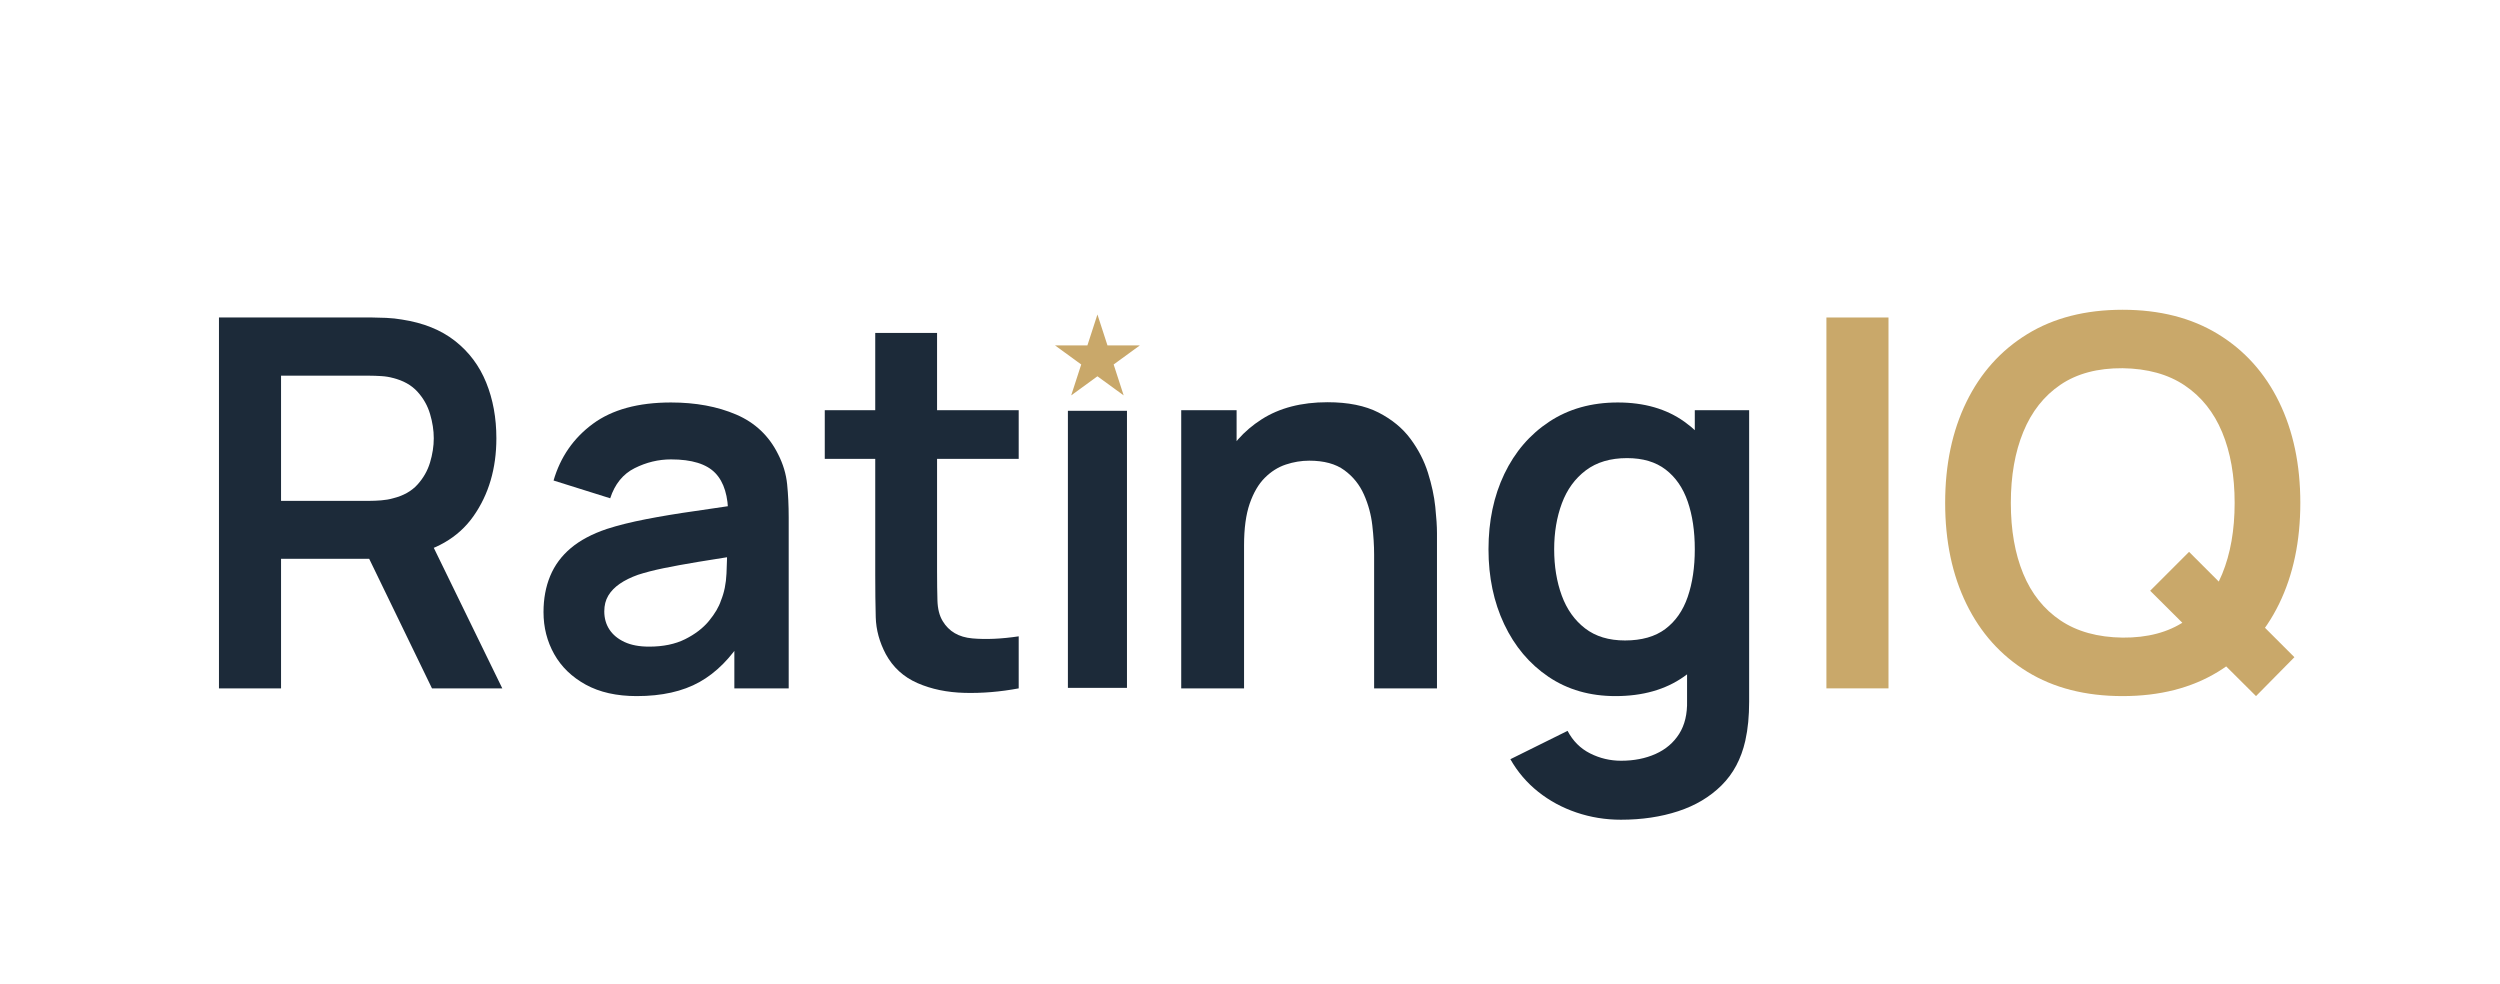
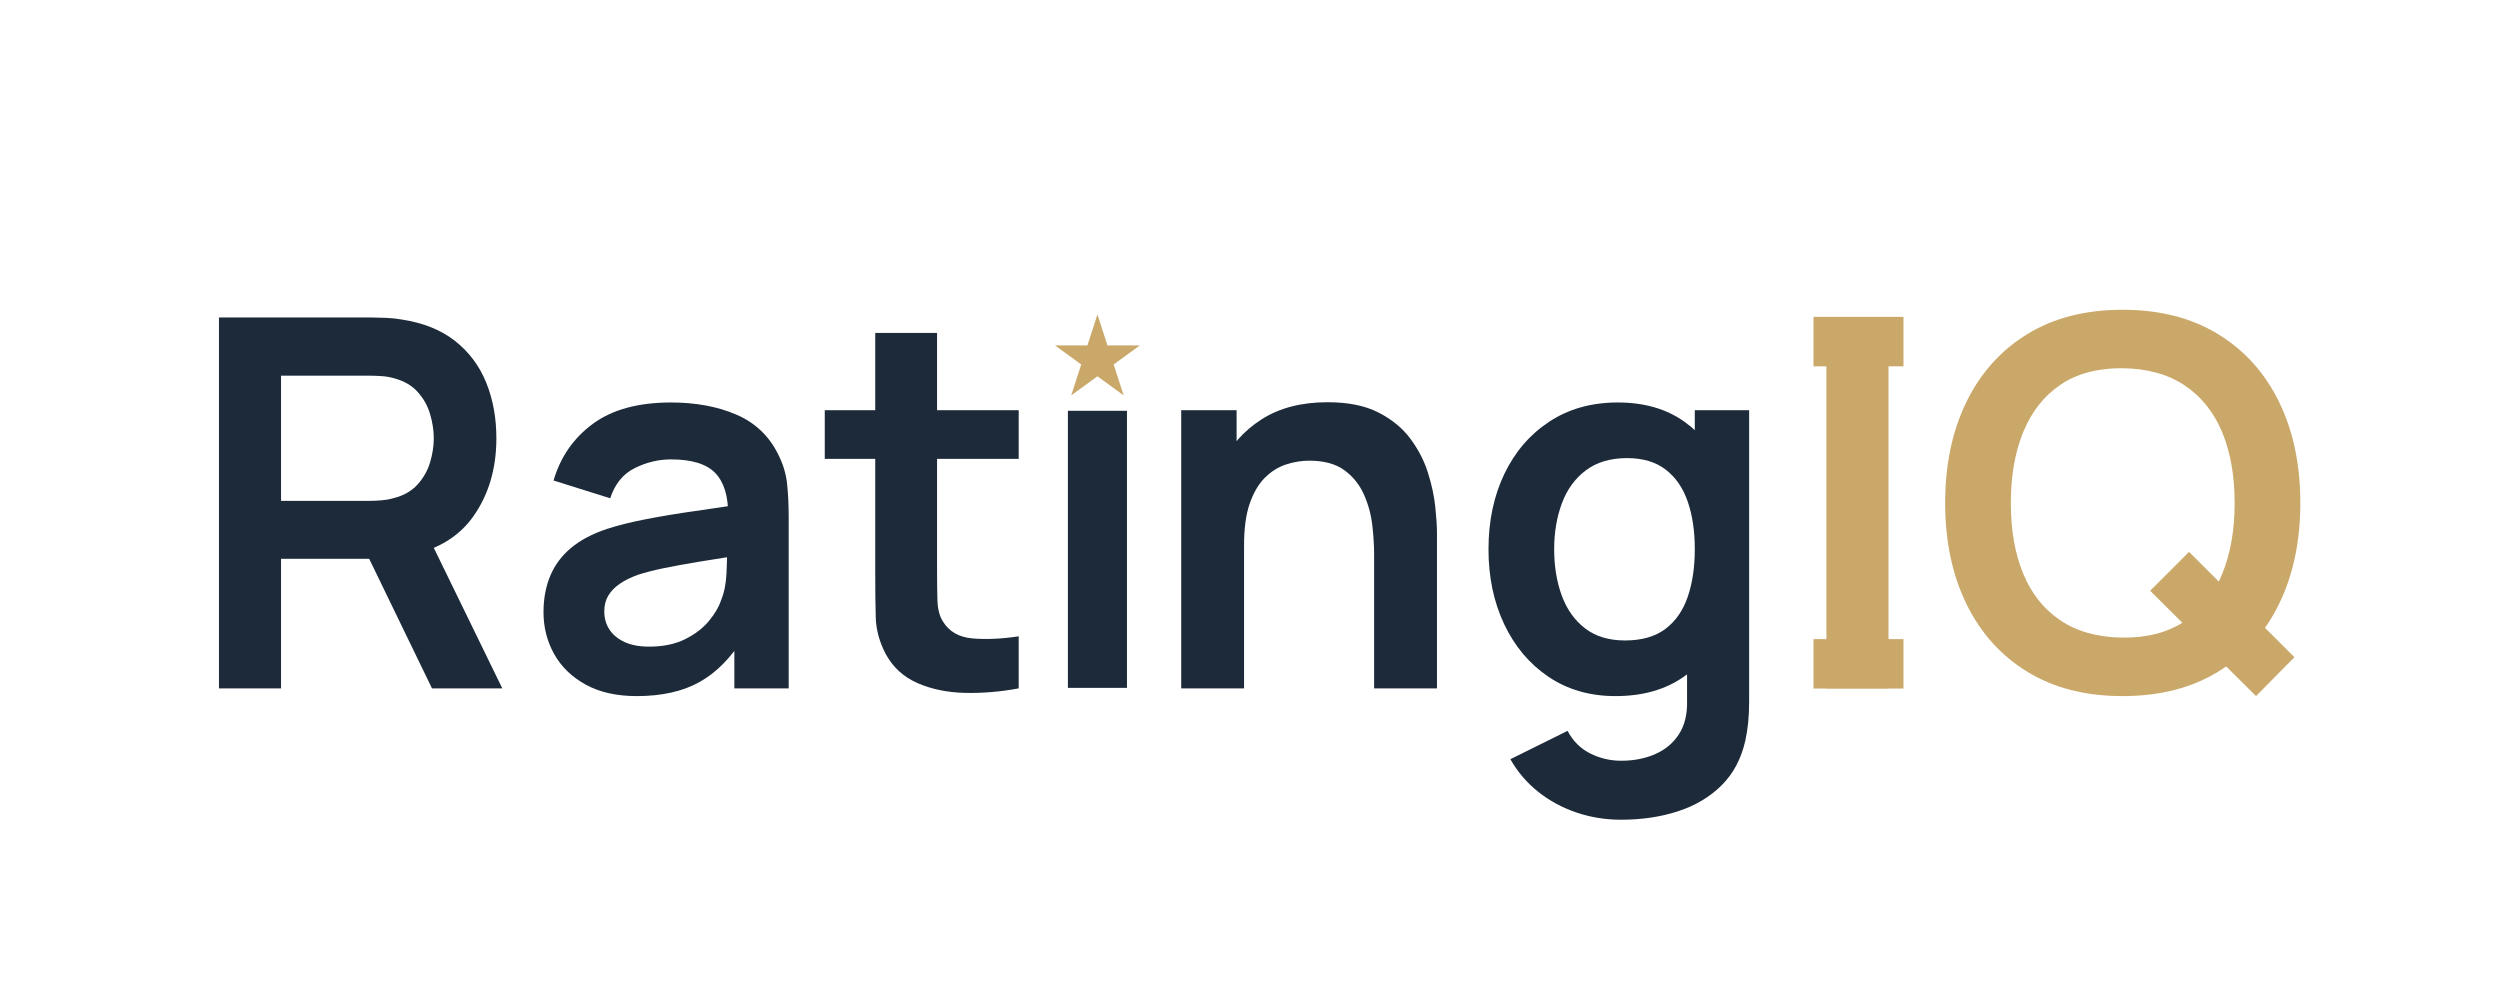
<svg xmlns="http://www.w3.org/2000/svg" height="36" viewBox="0 0 1551.75 610.5" style="width:auto;display:inline-block;" preserveAspectRatio="xMidYMid meet">
  <defs>
    <g />
-     <clipPath id="lgi-a">
+     <clipPath id="lg6-a">
      <path d="M 654.828 195.191 L 707.609 195.191 L 707.609 245.418 L 654.828 245.418 Z M 654.828 195.191 " clip-rule="nonzero" />
    </clipPath>
-     <clipPath id="lgi-b">
+     <clipPath id="lg6-b">
      <path d="M 681.176 195.191 L 687.398 214.375 L 707.527 214.375 L 691.242 226.234 L 697.461 245.418 L 681.176 233.562 L 664.891 245.418 L 671.113 226.234 L 654.828 214.375 L 674.957 214.375 Z M 681.176 195.191 " clip-rule="nonzero" />
    </clipPath>
-     <clipPath id="lgi-c">
+     <clipPath id="lg6-c">
      <path d="M 0.828 0.191 L 53.609 0.191 L 53.609 50.418 L 0.828 50.418 Z M 0.828 0.191 " clip-rule="nonzero" />
    </clipPath>
-     <clipPath id="lgi-d">
+     <clipPath id="lg6-d">
      <path d="M 27.176 0.191 L 33.398 19.375 L 53.527 19.375 L 37.242 31.234 L 43.461 50.418 L 27.176 38.562 L 10.891 50.418 L 17.113 31.234 L 0.828 19.375 L 20.957 19.375 Z M 27.176 0.191 " clip-rule="nonzero" />
    </clipPath>
-     <clipPath id="lgi-e">
+     <clipPath id="lg6-e">
      <rect x="0" width="54" y="0" height="51" />
    </clipPath>
-     <clipPath id="lgi-f">
+     <clipPath id="lg6-f">
      <path d="M 662.844 254.98 L 699.512 254.98 L 699.512 426.957 L 662.844 426.957 Z M 662.844 254.98 " clip-rule="nonzero" />
    </clipPath>
-     <clipPath id="lgi-g">
+     <clipPath id="lg6-g">
      <path d="M 0.844 0.98 L 37.512 0.98 L 37.512 172.957 L 0.844 172.957 Z M 0.844 0.98 " clip-rule="nonzero" />
    </clipPath>
-     <clipPath id="lgi-h">
+     <clipPath id="lg6-h">
      <rect x="0" width="38" y="0" height="173" />
+     </clipPath>
+     <clipPath id="lg6-i">
+       <path d="M 1125.645 196.68 L 1181.484 196.68 L 1181.484 227.375 L 1125.645 227.375 Z M 1125.645 196.68 " clip-rule="nonzero" />
+     </clipPath>
+     <clipPath id="lg6-j">
+       <path d="M 0.645 0.68 L 56.484 0.68 L 56.484 31.375 L 0.645 31.375 Z M 0.645 0.68 " clip-rule="nonzero" />
+     </clipPath>
+     <clipPath id="lg6-k">
+       <rect x="0" width="57" y="0" height="32" />
+     </clipPath>
+     <clipPath id="lg6-l">
+       <path d="M 1125.645 396.691 L 1181.484 396.691 L 1181.484 427.383 L 1125.645 427.383 Z M 1125.645 396.691 " clip-rule="nonzero" />
+     </clipPath>
+     <clipPath id="lg6-m">
+       <path d="M 0.645 0.691 L 56.484 0.691 L 56.484 31.383 L 0.645 31.383 Z M 0.645 0.691 " clip-rule="nonzero" />
+     </clipPath>
+     <clipPath id="lg6-n">
+       <rect x="0" width="57" y="0" height="32" />
    </clipPath>
  </defs>
  <g fill="#1c2a39" fill-opacity="1">
    <g transform="translate(113.5376, 427.2701)">
      <g>
        <path d="M 22.375 0 L 22.375 -230.203 L 117.5 -230.203 C 119.738 -230.203 122.613 -230.125 126.125 -229.969 C 129.645 -229.812 132.898 -229.469 135.891 -228.938 C 149.211 -226.906 160.211 -222.477 168.891 -215.656 C 177.578 -208.832 184.023 -200.223 188.234 -189.828 C 192.453 -179.441 194.562 -167.91 194.562 -155.234 C 194.562 -136.473 189.816 -120.348 180.328 -106.859 C 170.848 -93.379 156.301 -85.047 136.688 -81.859 L 120.219 -80.406 L 60.906 -80.406 L 60.906 0 Z M 154.594 0 L 109.188 -93.688 L 148.359 -102.312 L 198.234 0 Z M 60.906 -116.391 L 115.906 -116.391 C 118.031 -116.391 120.426 -116.492 123.094 -116.703 C 125.758 -116.91 128.211 -117.336 130.453 -117.984 C 136.848 -119.578 141.883 -122.398 145.562 -126.453 C 149.238 -130.504 151.848 -135.086 153.391 -140.203 C 154.93 -145.316 155.703 -150.328 155.703 -155.234 C 155.703 -160.129 154.93 -165.16 153.391 -170.328 C 151.848 -175.504 149.238 -180.113 145.562 -184.156 C 141.883 -188.207 136.848 -191.035 130.453 -192.641 C 128.211 -193.273 125.758 -193.672 123.094 -193.828 C 120.426 -193.992 118.031 -194.078 115.906 -194.078 L 60.906 -194.078 Z M 60.906 -116.391 " />
      </g>
    </g>
  </g>
  <g fill="#1c2a39" fill-opacity="1">
    <g transform="translate(324.5618, 427.2701)">
      <g>
        <path d="M 70.656 4.797 C 58.188 4.797 47.633 2.426 39 -2.312 C 30.375 -7.062 23.848 -13.379 19.422 -21.266 C 15.004 -29.148 12.797 -37.836 12.797 -47.328 C 12.797 -55.641 14.18 -63.125 16.953 -69.781 C 19.723 -76.445 23.984 -82.203 29.734 -87.047 C 35.492 -91.898 42.953 -95.867 52.109 -98.953 C 59.047 -101.191 67.176 -103.219 76.5 -105.031 C 85.82 -106.844 95.941 -108.52 106.859 -110.062 C 117.785 -111.613 129.219 -113.297 141.156 -115.109 L 127.422 -107.266 C 127.523 -119.203 124.859 -127.992 119.422 -133.641 C 113.984 -139.297 104.816 -142.125 91.922 -142.125 C 84.141 -142.125 76.625 -140.312 69.375 -136.688 C 62.133 -133.062 57.07 -126.828 54.188 -117.984 L 19.031 -129.016 C 23.289 -143.617 31.414 -155.344 43.406 -164.188 C 55.395 -173.031 71.566 -177.453 91.922 -177.453 C 107.266 -177.453 120.77 -174.945 132.438 -169.938 C 144.113 -164.926 152.773 -156.719 158.422 -145.312 C 161.516 -139.238 163.379 -133.031 164.016 -126.688 C 164.66 -120.352 164.984 -113.453 164.984 -105.984 L 164.984 0 L 131.25 0 L 131.25 -37.406 L 136.844 -31.328 C 129.062 -18.859 119.973 -9.719 109.578 -3.906 C 99.191 1.895 86.219 4.797 70.656 4.797 Z M 78.328 -25.906 C 87.066 -25.906 94.523 -27.445 100.703 -30.531 C 106.891 -33.625 111.82 -37.406 115.5 -41.875 C 119.176 -46.352 121.656 -50.566 122.938 -54.516 C 124.957 -59.422 126.102 -65.039 126.375 -71.375 C 126.645 -77.719 126.781 -82.863 126.781 -86.812 L 138.609 -83.297 C 126.984 -81.484 117.016 -79.883 108.703 -78.5 C 100.391 -77.113 93.25 -75.805 87.281 -74.578 C 81.312 -73.348 76.035 -71.988 71.453 -70.5 C 66.984 -68.906 63.203 -67.039 60.109 -64.906 C 57.016 -62.77 54.641 -60.316 52.984 -57.547 C 51.336 -54.773 50.516 -51.523 50.516 -47.797 C 50.516 -43.535 51.578 -39.781 53.703 -36.531 C 55.836 -33.281 58.957 -30.695 63.062 -28.781 C 67.164 -26.863 72.254 -25.906 78.328 -25.906 Z M 78.328 -25.906 " />
      </g>
    </g>
  </g>
  <g fill="#1c2a39" fill-opacity="1">
    <g transform="translate(508.7284, 427.2701)">
      <g>
        <path d="M 123.578 0 C 112.172 2.133 101.004 3.066 90.078 2.797 C 79.16 2.523 69.383 0.5 60.75 -3.281 C 52.113 -7.062 45.555 -13.055 41.078 -21.266 C 37.141 -28.723 35.062 -36.344 34.844 -44.125 C 34.633 -51.906 34.531 -60.695 34.531 -70.5 L 34.531 -220.609 L 72.906 -220.609 L 72.906 -72.734 C 72.906 -65.805 72.984 -59.734 73.141 -54.516 C 73.297 -49.297 74.391 -45.031 76.422 -41.719 C 80.254 -35.332 86.379 -31.766 94.797 -31.016 C 103.223 -30.266 112.816 -30.691 123.578 -32.297 Z M 3.203 -142.438 L 3.203 -172.656 L 123.578 -172.656 L 123.578 -142.438 Z M 3.203 -142.438 " />
      </g>
    </g>
  </g>
  <g fill="#1c2a39" fill-opacity="1">
    <g transform="translate(647.1732, 427.2701)">
      <g />
    </g>
  </g>
  <g fill="#1c2a39" fill-opacity="1">
    <g transform="translate(711.1199, 427.2701)">
      <g>
        <path d="M 141.797 0 L 141.797 -83.125 C 141.797 -88.562 141.422 -94.582 140.672 -101.188 C 139.93 -107.801 138.203 -114.172 135.484 -120.297 C 132.766 -126.43 128.711 -131.469 123.328 -135.406 C 117.953 -139.352 110.68 -141.328 101.516 -141.328 C 96.609 -141.328 91.758 -140.523 86.969 -138.922 C 82.176 -137.328 77.832 -134.582 73.938 -130.688 C 70.051 -126.801 66.93 -121.473 64.578 -114.703 C 62.234 -107.93 61.062 -99.27 61.062 -88.719 L 38.203 -98.484 C 38.203 -113.191 41.051 -126.508 46.75 -138.438 C 52.457 -150.375 60.852 -159.883 71.938 -166.969 C 83.02 -174.062 96.66 -177.609 112.859 -177.609 C 125.648 -177.609 136.203 -175.477 144.516 -171.219 C 152.828 -166.957 159.438 -161.52 164.344 -154.906 C 169.25 -148.301 172.875 -141.27 175.219 -133.812 C 177.562 -126.352 179.078 -119.289 179.766 -112.625 C 180.461 -105.969 180.812 -100.562 180.812 -96.406 L 180.812 0 Z M 22.062 0 L 22.062 -172.656 L 56.438 -172.656 L 56.438 -119.094 L 61.062 -119.094 L 61.062 0 Z M 22.062 0 " />
      </g>
    </g>
  </g>
  <g fill="#1c2a39" fill-opacity="1">
    <g transform="translate(911.1133, 427.2701)">
      <g>
        <path d="M 94.969 81.531 C 85.375 81.531 76.176 80.035 67.375 77.047 C 58.582 74.066 50.672 69.781 43.641 64.188 C 36.609 58.594 30.852 51.852 26.375 43.969 L 61.875 26.375 C 65.176 32.664 69.836 37.328 75.859 40.359 C 81.879 43.398 88.301 44.922 95.125 44.922 C 103.113 44.922 110.25 43.508 116.531 40.688 C 122.82 37.863 127.695 33.707 131.156 28.219 C 134.625 22.727 136.254 15.879 136.047 7.672 L 136.047 -41.406 L 140.844 -41.406 L 140.844 -172.656 L 174.578 -172.656 L 174.578 8.312 C 174.578 12.688 174.391 16.867 174.016 20.859 C 173.641 24.859 173.023 28.773 172.172 32.609 C 169.617 43.805 164.719 53 157.469 60.188 C 150.219 67.383 141.238 72.738 130.531 76.25 C 119.82 79.77 107.969 81.531 94.969 81.531 Z M 91.609 4.797 C 75.723 4.797 61.863 0.801 50.031 -7.188 C 38.207 -15.188 29.047 -26.062 22.547 -39.812 C 16.047 -53.562 12.797 -69.066 12.797 -86.328 C 12.797 -103.805 16.07 -119.391 22.625 -133.078 C 29.176 -146.773 38.473 -157.594 50.516 -165.531 C 62.555 -173.477 76.734 -177.453 93.047 -177.453 C 109.453 -177.453 123.223 -173.477 134.359 -165.531 C 145.504 -157.594 153.953 -146.75 159.703 -133 C 165.461 -119.258 168.344 -103.703 168.344 -86.328 C 168.344 -69.172 165.461 -53.691 159.703 -39.891 C 153.953 -26.086 145.375 -15.188 133.969 -7.188 C 122.562 0.801 108.441 4.797 91.609 4.797 Z M 97.516 -29.734 C 107.859 -29.734 116.195 -32.102 122.531 -36.844 C 128.875 -41.594 133.508 -48.227 136.438 -56.75 C 139.375 -65.281 140.844 -75.141 140.844 -86.328 C 140.844 -97.629 139.375 -107.516 136.438 -115.984 C 133.508 -124.453 128.953 -131.055 122.766 -135.797 C 116.586 -140.547 108.598 -142.922 98.797 -142.922 C 88.461 -142.922 79.938 -140.391 73.219 -135.328 C 66.5 -130.266 61.539 -123.441 58.344 -114.859 C 55.156 -106.285 53.562 -96.773 53.562 -86.328 C 53.562 -75.773 55.129 -66.207 58.266 -57.625 C 61.41 -49.051 66.234 -42.258 72.734 -37.25 C 79.234 -32.238 87.492 -29.734 97.516 -29.734 Z M 97.516 -29.734 " />
      </g>
    </g>
  </g>
  <g fill="#c9a86a" fill-opacity="1">
    <g transform="translate(1108.078, 427.2701)">
      <g>
        <path d="M 25.578 0 L 25.578 -230.203 L 64.109 -230.203 L 64.109 0 Z M 25.578 0 " />
      </g>
    </g>
  </g>
  <g fill="#c9a86a" fill-opacity="1">
    <g transform="translate(1197.764, 427.2701)">
      <g>
        <path d="M 202.547 4.797 L 136.844 -60.594 L 160.984 -84.734 L 226.375 -19.344 Z M 119.734 4.797 C 96.711 4.797 76.992 -0.238 60.578 -10.312 C 44.172 -20.383 31.57 -34.426 22.781 -52.438 C 13.988 -70.445 9.594 -91.336 9.594 -115.109 C 9.594 -138.867 13.988 -159.754 22.781 -177.766 C 31.57 -195.785 44.172 -209.828 60.578 -219.891 C 76.992 -229.961 96.711 -235 119.734 -235 C 142.754 -235 162.5 -229.961 178.969 -219.891 C 195.438 -209.828 208.066 -195.785 216.859 -177.766 C 225.648 -159.754 230.047 -138.867 230.047 -115.109 C 230.047 -91.336 225.648 -70.445 216.859 -52.438 C 208.066 -34.426 195.438 -20.383 178.969 -10.312 C 162.5 -0.238 142.754 4.797 119.734 4.797 Z M 119.734 -31.5 C 135.191 -31.383 148.062 -34.789 158.344 -41.719 C 168.633 -48.645 176.363 -58.395 181.531 -70.969 C 186.695 -83.551 189.281 -98.266 189.281 -115.109 C 189.281 -131.941 186.695 -146.566 181.531 -158.984 C 176.363 -171.398 168.633 -181.07 158.344 -188 C 148.062 -194.926 135.191 -198.5 119.734 -198.719 C 104.285 -198.82 91.441 -195.41 81.203 -188.484 C 70.973 -181.555 63.273 -171.801 58.109 -159.219 C 52.941 -146.645 50.359 -131.941 50.359 -115.109 C 50.359 -98.266 52.914 -83.633 58.031 -71.219 C 63.145 -58.801 70.844 -49.129 81.125 -42.203 C 91.414 -35.273 104.285 -31.707 119.734 -31.5 Z M 119.734 -31.5 " />
      </g>
    </g>
  </g>
-   <g clip-path="url(#lgi-a)">
-     <g clip-path="url(#lgi-b)">
+   <g clip-path="url(#lg6-a)">
+     <g clip-path="url(#lg6-b)">
      <g transform="matrix(1, 0, 0, 1, 654, 195)">
-         <g clip-path="url(#lgi-e)">
-           <g clip-path="url(#lgi-c)">
-             <g clip-path="url(#lgi-d)">
+         <g clip-path="url(#lg6-e)">
+           <g clip-path="url(#lg6-c)">
+             <g clip-path="url(#lg6-d)">
              <path fill="#c9a86a" d="M 0.828 0.191 L 53.609 0.191 L 53.609 50.418 L 0.828 50.418 Z M 0.828 0.191 " fill-opacity="1" fill-rule="nonzero" />
            </g>
          </g>
        </g>
      </g>
    </g>
  </g>
-   <g clip-path="url(#lgi-f)">
+   <g clip-path="url(#lg6-f)">
    <g transform="matrix(1, 0, 0, 1, 662, 254)">
-       <g clip-path="url(#lgi-h)">
-         <g clip-path="url(#lgi-g)">
+       <g clip-path="url(#lg6-h)">
+         <g clip-path="url(#lg6-g)">
          <path fill="#1c2a39" d="M 0.844 0.98 L 37.512 0.98 L 37.512 173 L 0.844 173 Z M 0.844 0.98 " fill-opacity="1" fill-rule="nonzero" />
        </g>
      </g>
    </g>
  </g>
+   <g clip-path="url(#lg6-i)">
+     <g transform="matrix(1, 0, 0, 1, 1125, 196)">
+       <g clip-path="url(#lg6-k)">
+         <g clip-path="url(#lg6-j)">
+           <path fill="#c9a86a" d="M 0.645 0.68 L 56.516 0.68 L 56.516 31.375 L 0.645 31.375 Z M 0.645 0.68 " fill-opacity="1" fill-rule="nonzero" />
+         </g>
+       </g>
+     </g>
+   </g>
+   <g clip-path="url(#lg6-l)">
+     <g transform="matrix(1, 0, 0, 1, 1125, 396)">
+       <g clip-path="url(#lg6-n)">
+         <g clip-path="url(#lg6-m)">
+           <path fill="#c9a86a" d="M 0.645 0.691 L 56.516 0.691 L 56.516 31.383 L 0.645 31.383 Z M 0.645 0.691 " fill-opacity="1" fill-rule="nonzero" />
+         </g>
+       </g>
+     </g>
+   </g>
</svg>
